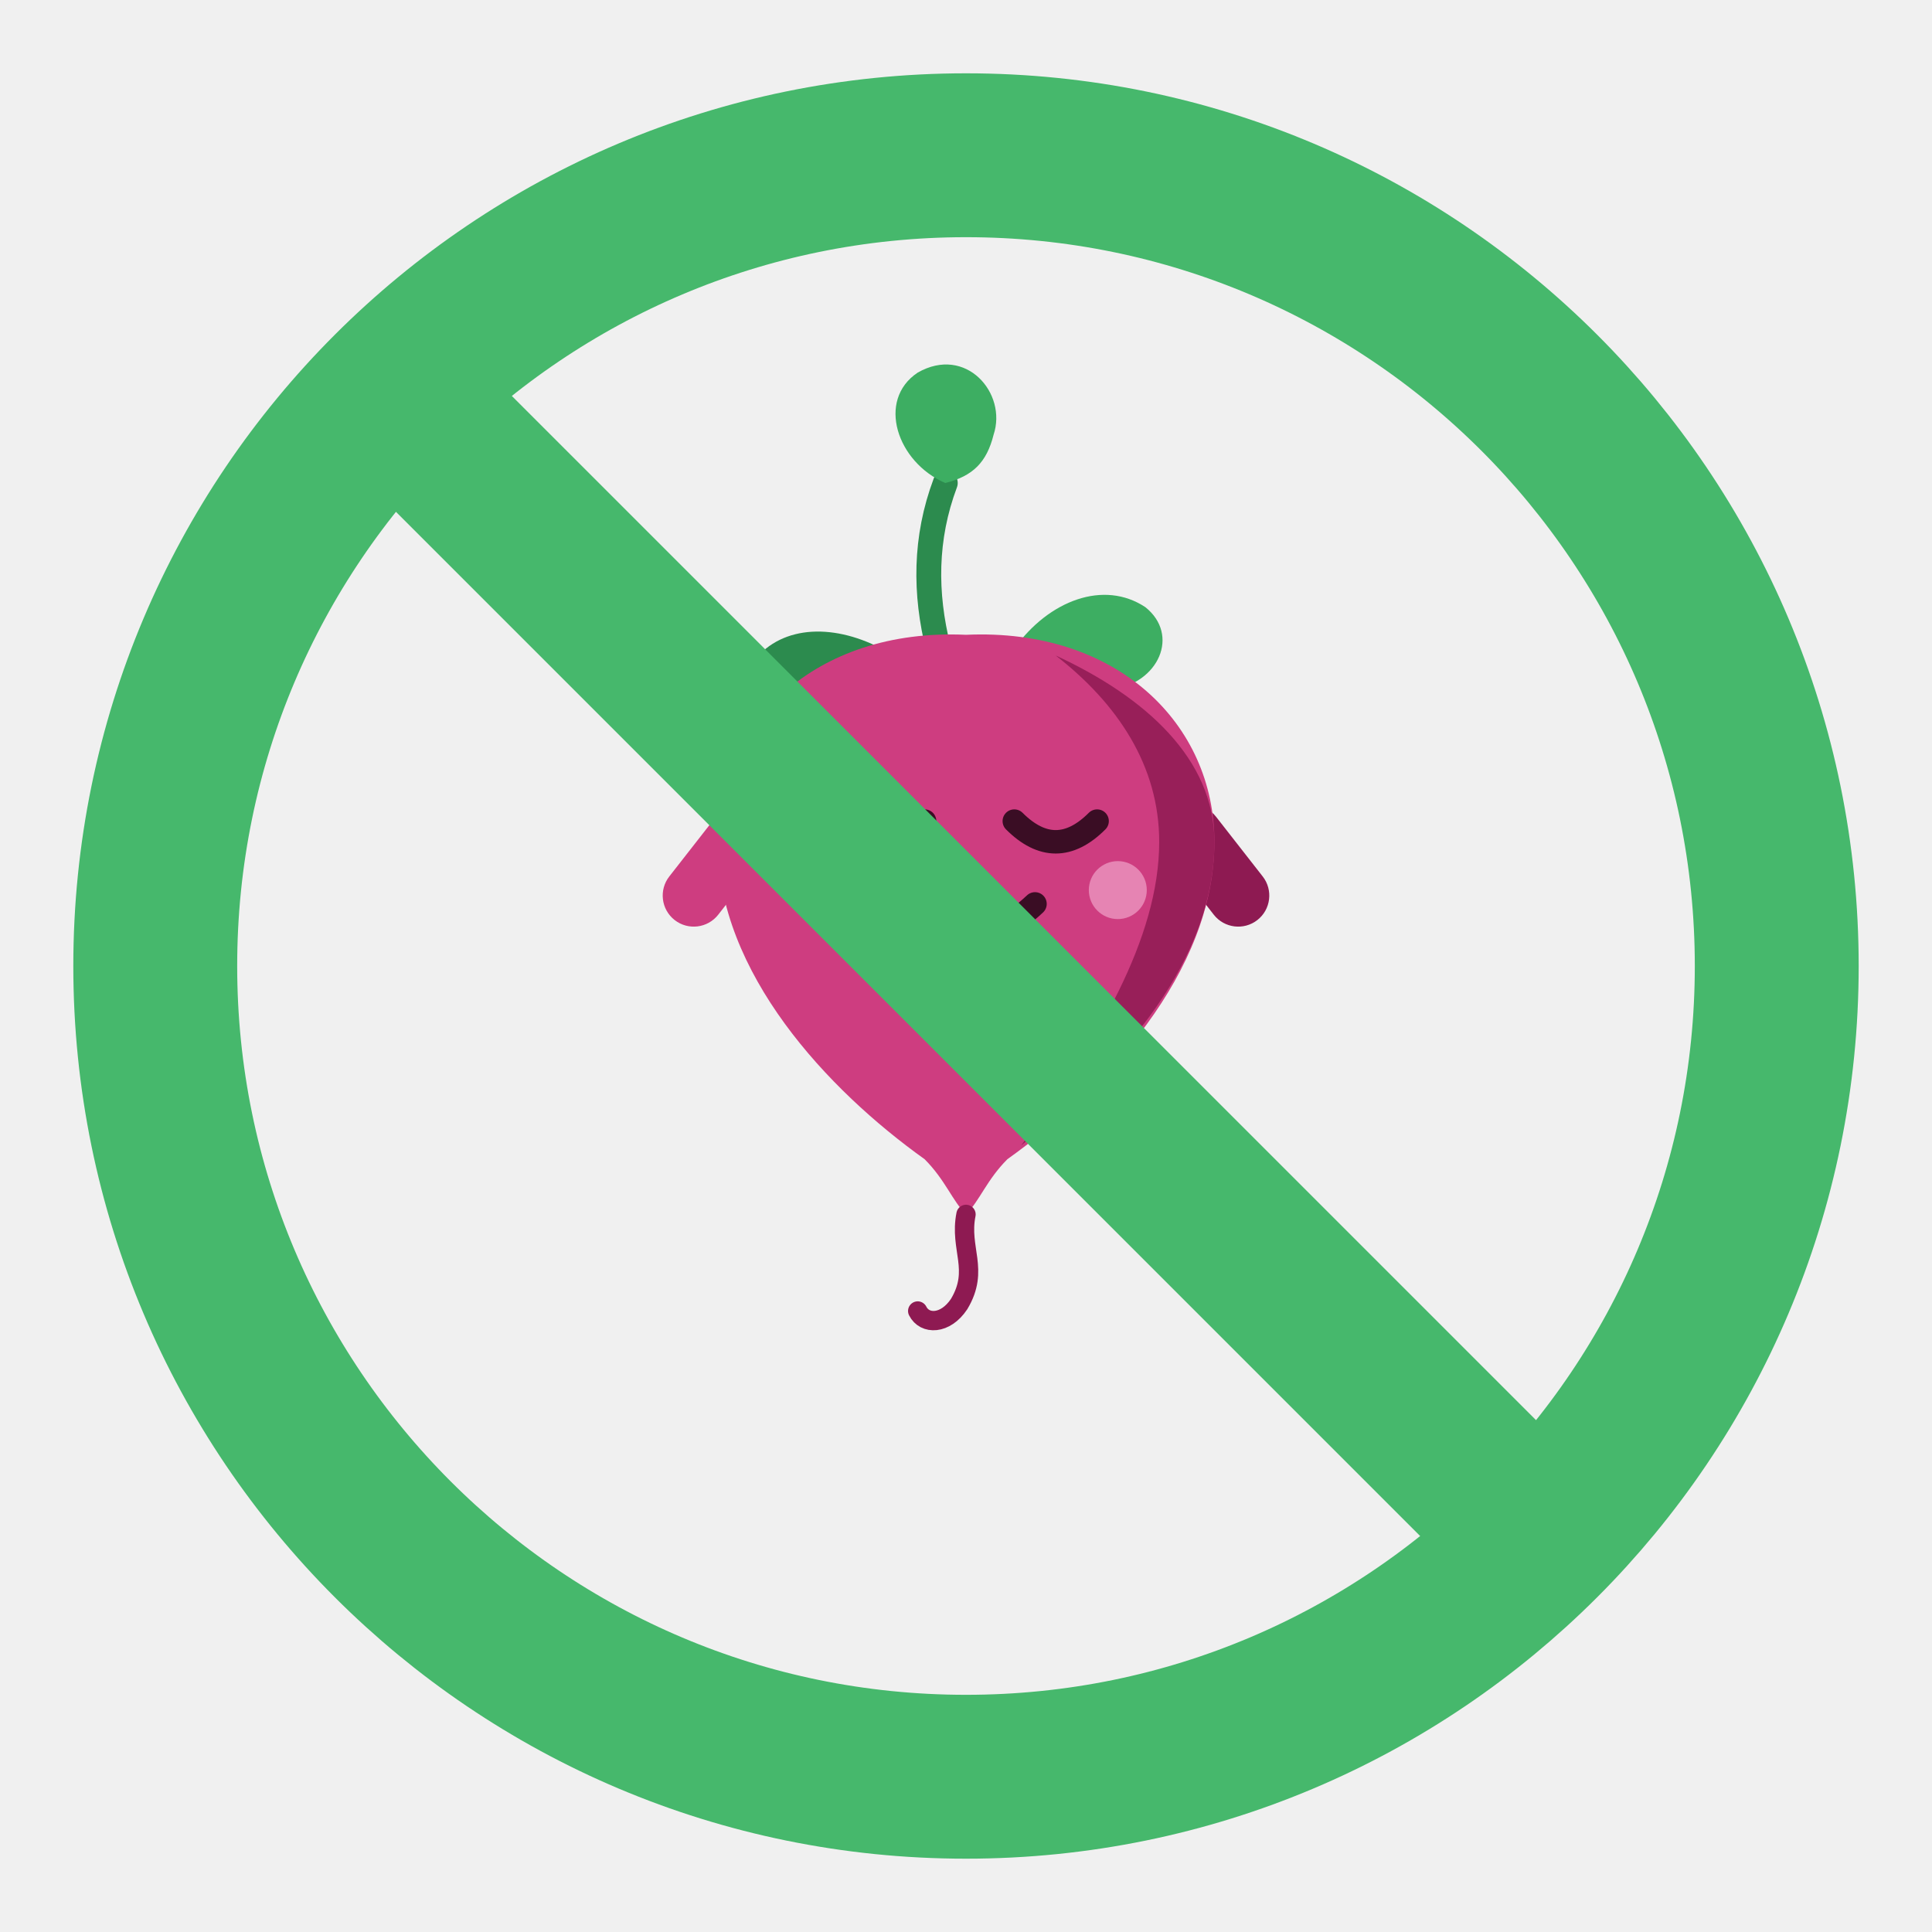
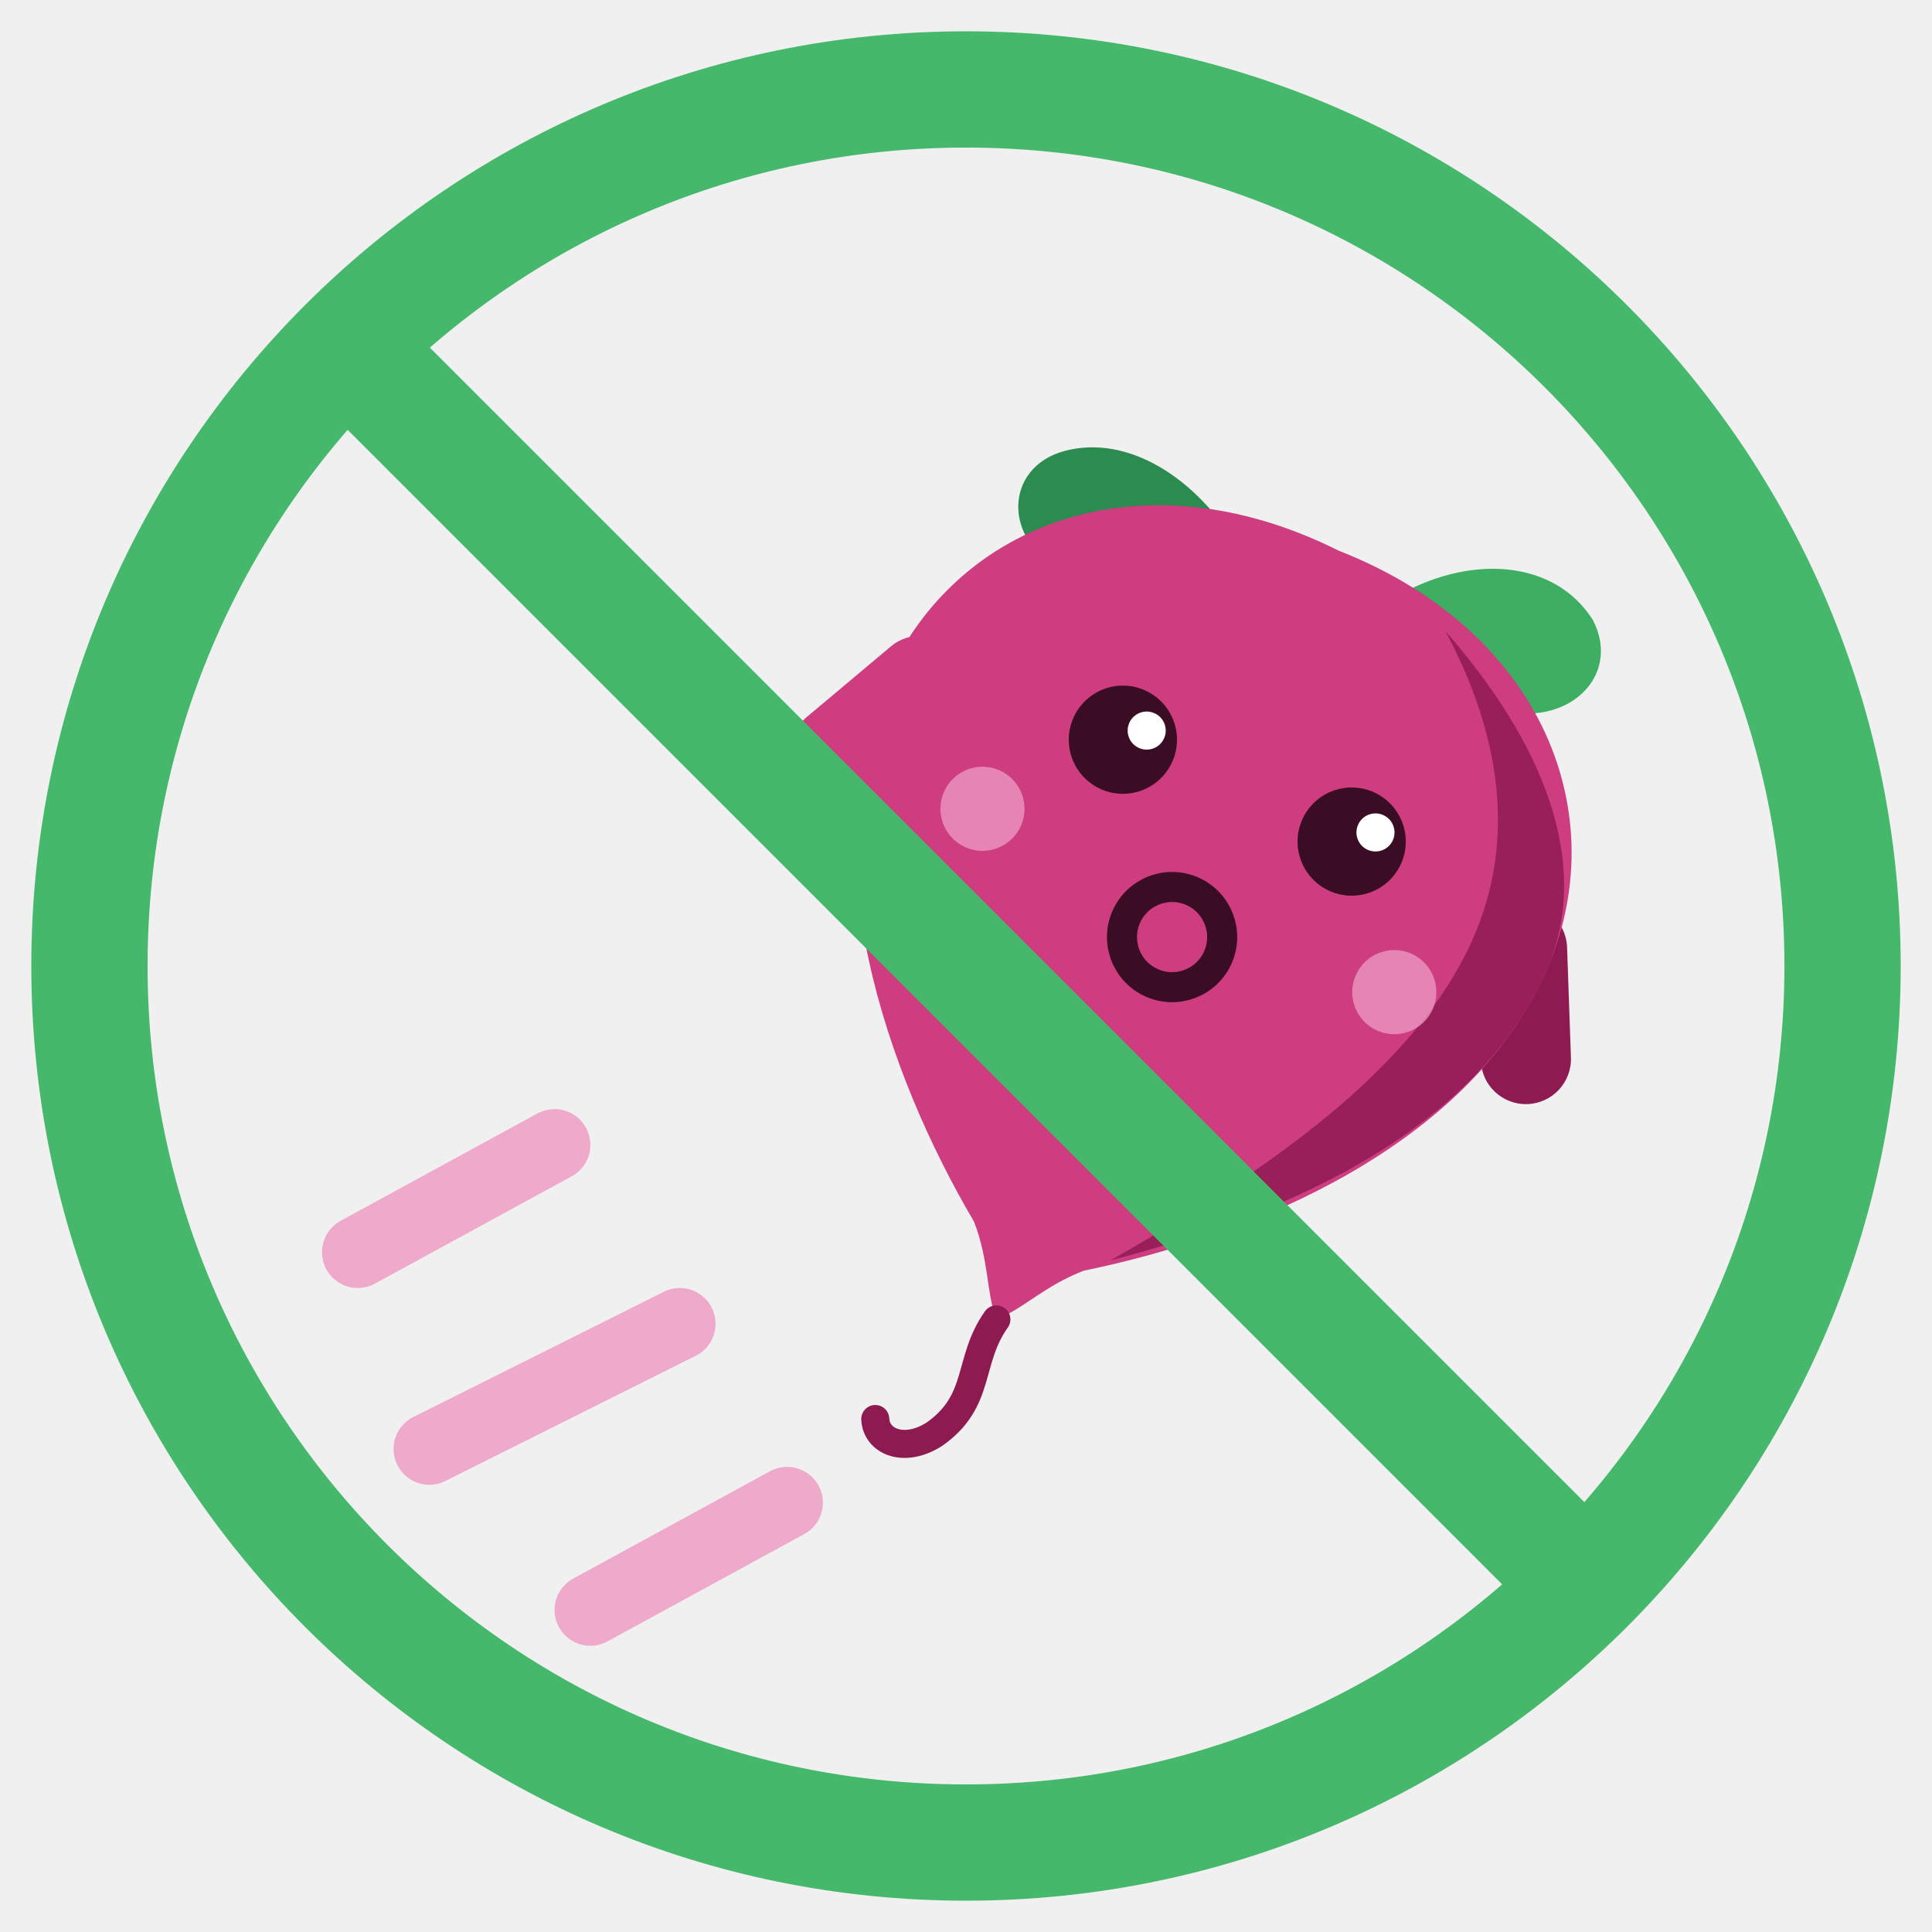
- <svg xmlns="http://www.w3.org/2000/svg" viewBox="44 44 112 112" width="108" height="108" fill="none">
-   <circle cx="100" cy="100" r="47" stroke="#46B86C" stroke-width="9.5" fill="none" />
-   <g transform="translate(80,68) scale(0.40)">
-     <g transform="rotate(0 50 68)">
-       <path d="M46,34 C44,26 44,18 47,10" stroke="#2C8B4E" stroke-width="3.6" stroke-linecap="round" fill="none" />
-       <path d="M47,10 C40,7 37,-2 43,-6 C50,-10 56,-3 54,3 C53,7 51,9 47,10 Z" fill="#3DAE62" />
-       <path d="M41,36 C34,31 26,30 21,34 C16,38 19,45 26,45 C32,45 38,41 41,36 Z" fill="#2C8B4E" />
-       <path d="M57,34 C62,27 70,24 76,28 C81,32 78,39 71,40 C65,40 60,37 57,34 Z" fill="#3DAE62" />
-       <g transform="rotate(-52 16 62)">
-         <rect x="2" y="58" width="20" height="9" rx="4.5" fill="#CE3D80" />
-       </g>
-       <g transform="rotate(52 84 62)">
-         <rect x="78" y="58" width="20" height="9" rx="4.5" fill="#8E1A52" />
-       </g>
-       <path d="M50,32 C28,31 14,45 14,62 C14,81 30,98 44,108 C47,111 48,114 50,116 C52,114 53,111 56,108 C70,98 86,81 86,62 C86,45 72,31 50,32 Z" fill="#CE3D80" />
-       <path d="M63,35 C76,41 86,50 86,62 C86,79 73,94 58,106 C69,91 78,76 78,62 C78,51 72,42 63,35 Z" fill="#8E1A52" opacity="0.85" />
-       <path d="M27,47 C23,53 22,61 24,68" stroke="#EE9CC4" stroke-width="3.4" stroke-linecap="round" fill="none" opacity="0.55" />
-       <path d="M32,59 Q38,65 44,59" stroke="#3A0D24" stroke-width="3.4" stroke-linecap="round" fill="none" />
-       <path d="M57,59 Q63,65 69,59" stroke="#3A0D24" stroke-width="3.4" stroke-linecap="round" fill="none" />
-       <path d="M41,71 Q50.5,80 60,71" stroke="#3A0D24" stroke-width="3.4" stroke-linecap="round" fill="none" />
-       <circle cx="29" cy="69" r="4.2" fill="#EE9CC4" opacity="0.75" />
-       <circle cx="72" cy="69" r="4.2" fill="#EE9CC4" opacity="0.75" />
-       <path d="M50,116 C49,121 52,124 49,129 C47,132 44,132 43,130" stroke="#8E1A52" stroke-width="2.8" stroke-linecap="round" fill="none" />
+ <svg xmlns="http://www.w3.org/2000/svg" viewBox="46 46 108 108" width="108" height="108" fill="none">
+   <g stroke="#EE9CC4" stroke-width="4" stroke-linecap="round" opacity="0.85">
+     <path d="M66,116 L77,110" />
+     <path d="M70,127 L84,120" />
+     <path d="M79,136 L90,130" />
+   </g>
+   <g transform="translate(73,64) rotate(24 50 62) scale(0.56)">
+     <path d="M41,36 C34,31 26,30 21,34 C16,38 19,45 26,45 C32,45 38,41 41,36 Z" fill="#2C8B4E" />
+     <path d="M57,34 C62,27 70,24 76,28 C81,32 78,39 71,40 C65,40 60,37 57,34 Z" fill="#3DAE62" />
+     <g transform="rotate(-64 16 62)">
+       <rect x="2" y="58" width="20" height="9" rx="4.5" fill="#CE3D80" />
    </g>
+     <g transform="rotate(64 84 62)">
+       <rect x="78" y="58" width="20" height="9" rx="4.5" fill="#8E1A52" />
+     </g>
+     <path d="M50,32 C28,31 14,45 14,62 C14,81 30,98 44,108 C47,111 48,114 50,116 C52,114 53,111 56,108 C70,98 86,81 86,62 C86,45 72,31 50,32 Z" fill="#CE3D80" />
+     <path d="M63,35 C76,41 86,50 86,62 C86,79 73,94 58,106 C69,91 78,76 78,62 C78,51 72,42 63,35 Z" fill="#8E1A52" opacity="0.85" />
+     <circle cx="38" cy="58" r="5.4" fill="#3A0D24" />
+     <circle cx="39.8" cy="56.2" r="1.9" fill="#FFFFFF" />
+     <circle cx="63" cy="58" r="5.4" fill="#3A0D24" />
+     <circle cx="64.8" cy="56.2" r="1.9" fill="#FFFFFF" />
+     <circle cx="50.5" cy="74" r="5" stroke="#3A0D24" stroke-width="3" fill="none" />
+     <circle cx="28" cy="70" r="4.2" fill="#EE9CC4" opacity="0.75" />
+     <circle cx="73" cy="70" r="4.2" fill="#EE9CC4" opacity="0.75" />
+     <path d="M50,116 C49,121 52,124 49,129 C47,132 44,132 43,130" stroke="#8E1A52" stroke-width="2.8" stroke-linecap="round" fill="none" />
  </g>
-   <path d="M67,67 L133,133" stroke="#46B86C" stroke-width="9.5" stroke-linecap="round" />
+   <circle cx="100" cy="100" r="49" stroke="#46B86C" stroke-width="6.5" fill="none" />
+   <path d="M66.5,66.5 L133.5,133.5" stroke="#46B86C" stroke-width="6.5" stroke-linecap="round" />
</svg>
